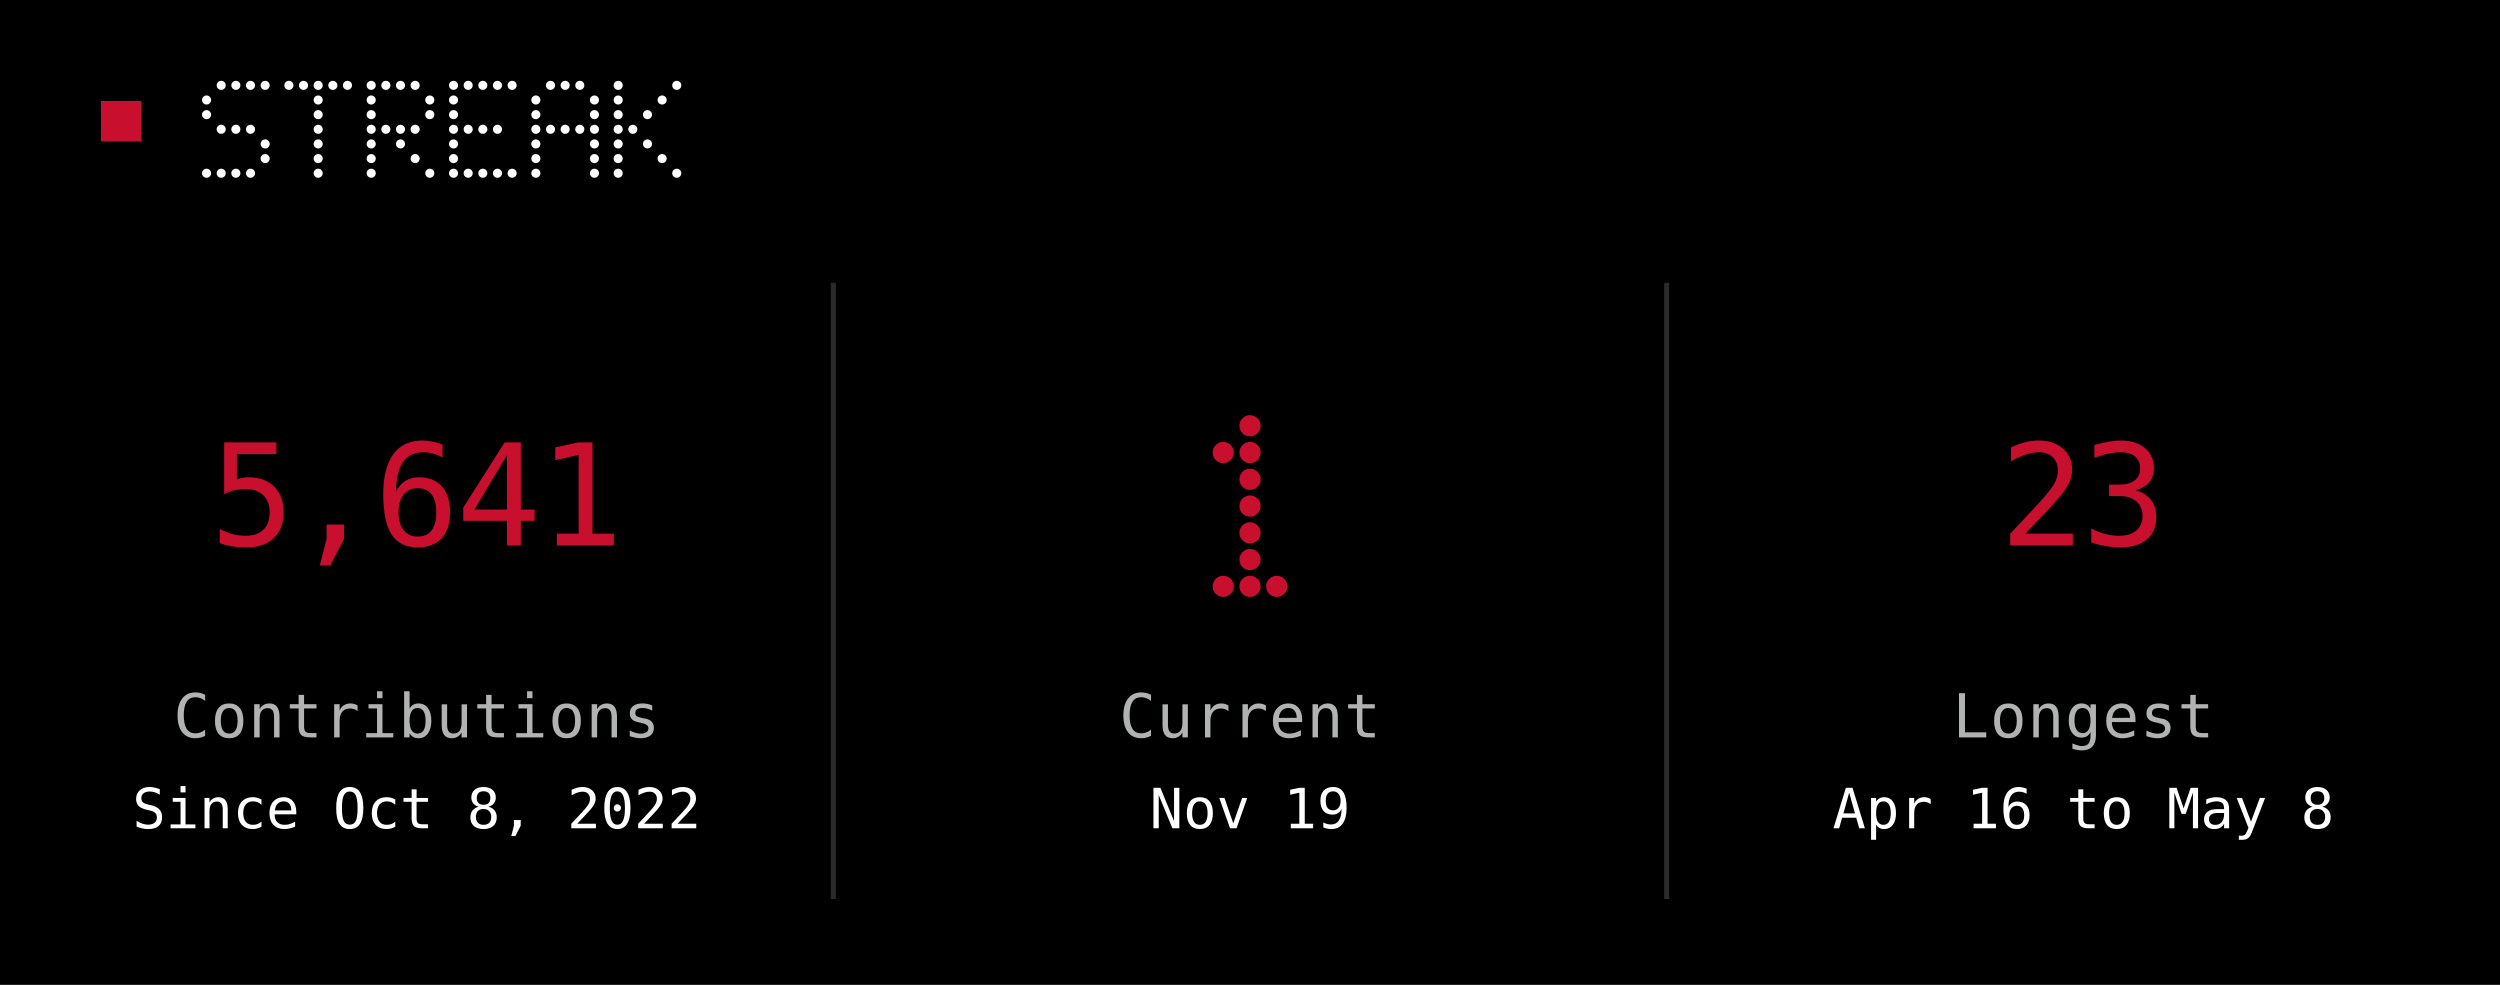
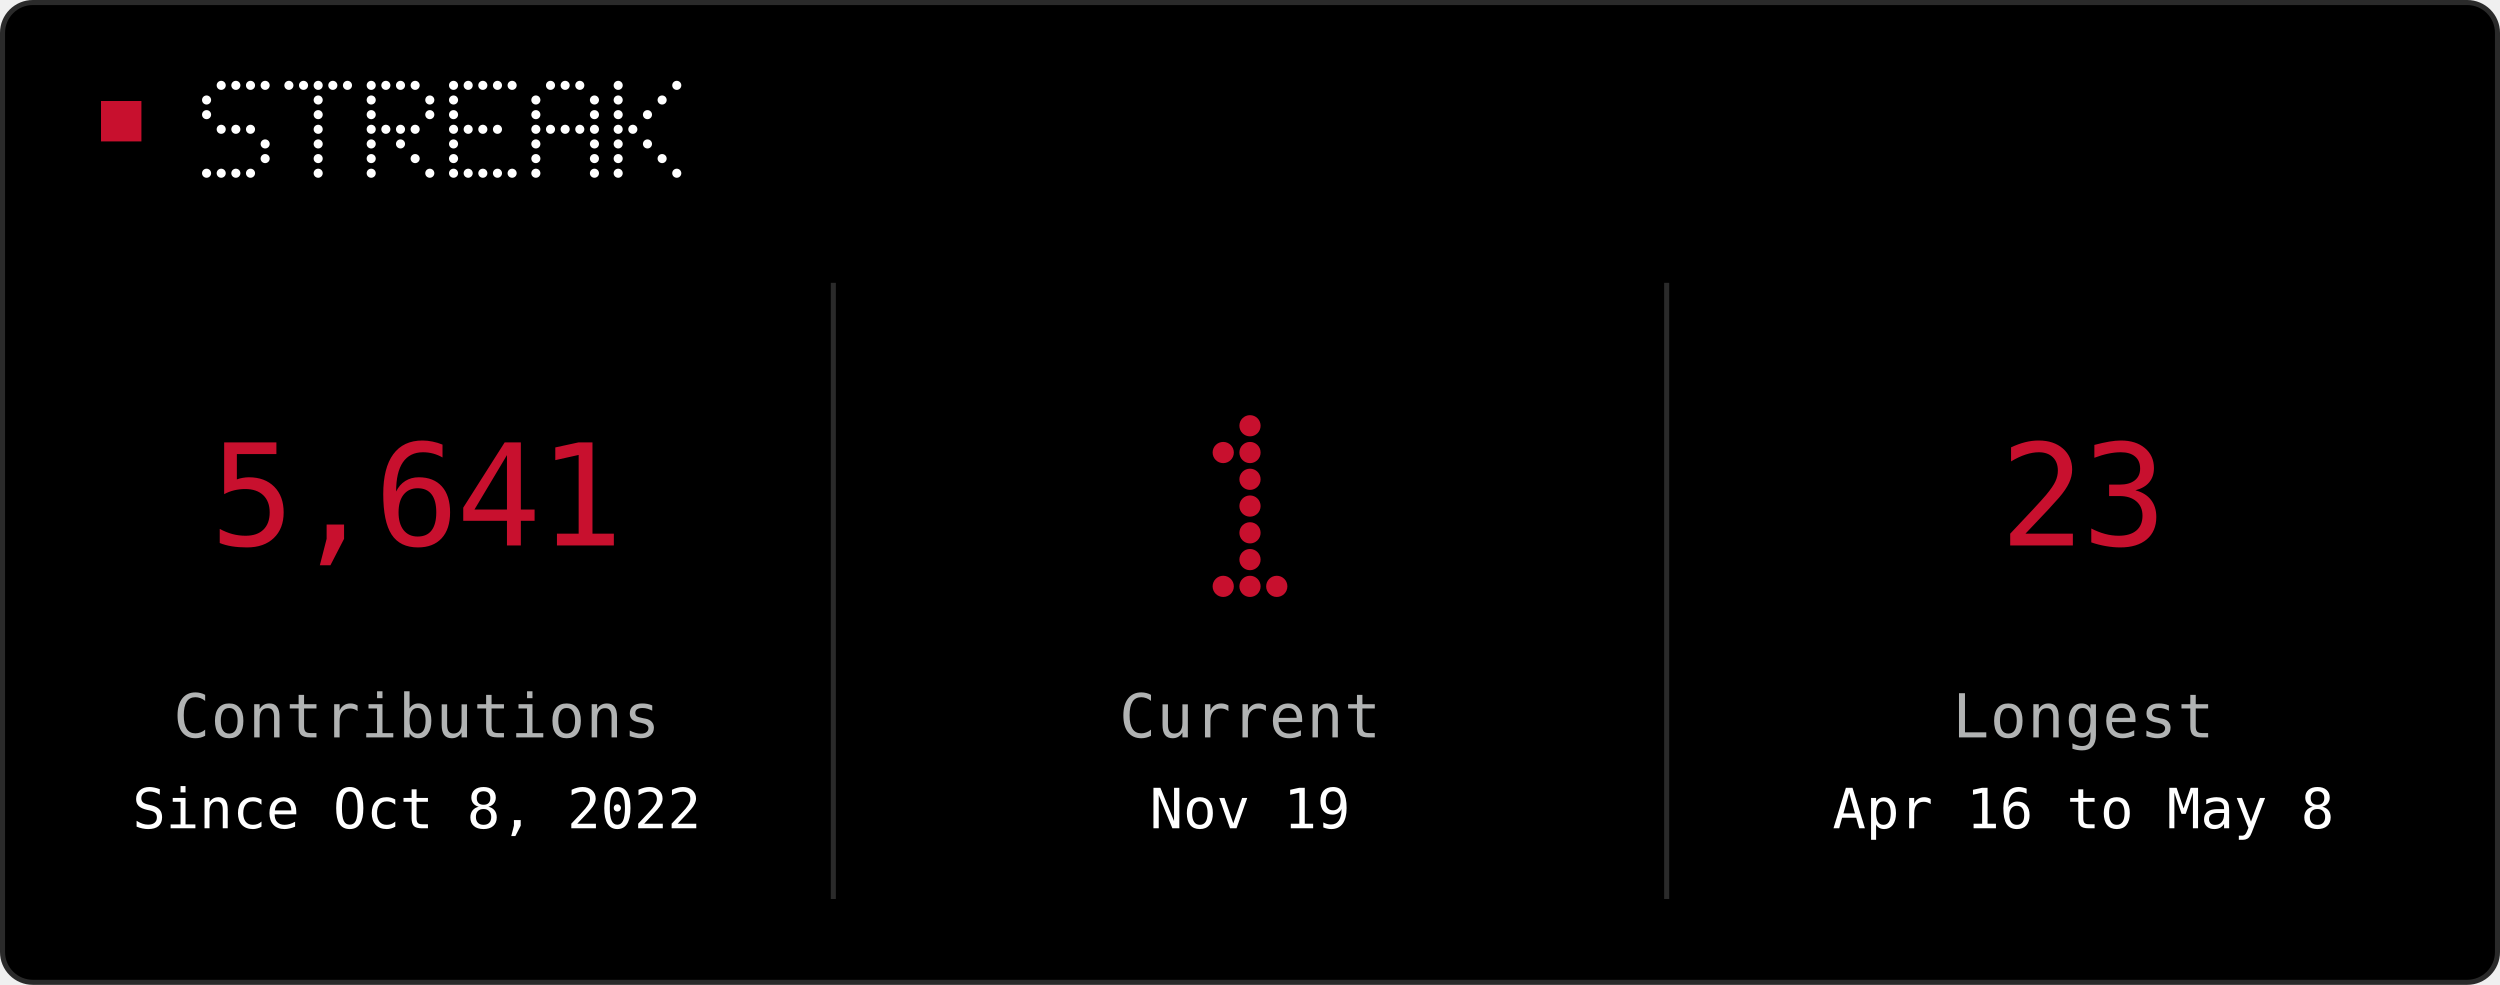
<svg xmlns="http://www.w3.org/2000/svg" width="495" height="195" viewBox="0 0 495 195" role="img">
-   <rect width="495" height="195" fill="#000000" />
+   <rect x="0.5" y="0.5" width="494" height="194" rx="6" fill="#000000" stroke="#2A2A2A" stroke-width="1" />
  <rect x="20" y="20" width="8" height="8" fill="#C8102E" />
  <circle cx="43.8" cy="16.9" r="0.90" fill="#FFFFFF" />
  <circle cx="46.7" cy="16.9" r="0.90" fill="#FFFFFF" />
  <circle cx="49.6" cy="16.9" r="0.90" fill="#FFFFFF" />
  <circle cx="52.5" cy="16.9" r="0.90" fill="#FFFFFF" />
  <circle cx="40.9" cy="19.8" r="0.90" fill="#FFFFFF" />
  <circle cx="40.9" cy="22.7" r="0.90" fill="#FFFFFF" />
  <circle cx="43.8" cy="25.6" r="0.90" fill="#FFFFFF" />
  <circle cx="46.7" cy="25.6" r="0.90" fill="#FFFFFF" />
  <circle cx="49.6" cy="25.6" r="0.90" fill="#FFFFFF" />
  <circle cx="52.5" cy="28.5" r="0.90" fill="#FFFFFF" />
  <circle cx="52.5" cy="31.4" r="0.90" fill="#FFFFFF" />
  <circle cx="40.9" cy="34.3" r="0.90" fill="#FFFFFF" />
  <circle cx="43.8" cy="34.3" r="0.90" fill="#FFFFFF" />
  <circle cx="46.7" cy="34.3" r="0.90" fill="#FFFFFF" />
  <circle cx="49.6" cy="34.3" r="0.90" fill="#FFFFFF" />
  <circle cx="57.2" cy="16.9" r="0.90" fill="#FFFFFF" />
  <circle cx="60.1" cy="16.9" r="0.90" fill="#FFFFFF" />
  <circle cx="63.0" cy="16.9" r="0.90" fill="#FFFFFF" />
  <circle cx="65.9" cy="16.9" r="0.90" fill="#FFFFFF" />
  <circle cx="68.8" cy="16.9" r="0.90" fill="#FFFFFF" />
  <circle cx="63.0" cy="19.8" r="0.90" fill="#FFFFFF" />
  <circle cx="63.0" cy="22.7" r="0.90" fill="#FFFFFF" />
  <circle cx="63.0" cy="25.6" r="0.90" fill="#FFFFFF" />
  <circle cx="63.0" cy="28.5" r="0.90" fill="#FFFFFF" />
  <circle cx="63.0" cy="31.4" r="0.90" fill="#FFFFFF" />
  <circle cx="63.0" cy="34.3" r="0.90" fill="#FFFFFF" />
  <circle cx="73.5" cy="16.9" r="0.90" fill="#FFFFFF" />
  <circle cx="76.4" cy="16.9" r="0.90" fill="#FFFFFF" />
  <circle cx="79.3" cy="16.9" r="0.90" fill="#FFFFFF" />
  <circle cx="82.2" cy="16.9" r="0.90" fill="#FFFFFF" />
  <circle cx="73.5" cy="19.8" r="0.90" fill="#FFFFFF" />
  <circle cx="85.1" cy="19.8" r="0.90" fill="#FFFFFF" />
  <circle cx="73.5" cy="22.7" r="0.90" fill="#FFFFFF" />
  <circle cx="85.1" cy="22.7" r="0.90" fill="#FFFFFF" />
  <circle cx="73.5" cy="25.6" r="0.90" fill="#FFFFFF" />
  <circle cx="76.4" cy="25.6" r="0.90" fill="#FFFFFF" />
  <circle cx="79.3" cy="25.6" r="0.90" fill="#FFFFFF" />
  <circle cx="82.2" cy="25.6" r="0.90" fill="#FFFFFF" />
  <circle cx="73.5" cy="28.5" r="0.90" fill="#FFFFFF" />
  <circle cx="79.3" cy="28.5" r="0.90" fill="#FFFFFF" />
  <circle cx="73.5" cy="31.4" r="0.90" fill="#FFFFFF" />
  <circle cx="82.2" cy="31.4" r="0.90" fill="#FFFFFF" />
  <circle cx="73.5" cy="34.3" r="0.90" fill="#FFFFFF" />
  <circle cx="85.1" cy="34.3" r="0.90" fill="#FFFFFF" />
  <circle cx="89.8" cy="16.9" r="0.90" fill="#FFFFFF" />
  <circle cx="92.7" cy="16.9" r="0.90" fill="#FFFFFF" />
  <circle cx="95.6" cy="16.9" r="0.90" fill="#FFFFFF" />
  <circle cx="98.5" cy="16.9" r="0.90" fill="#FFFFFF" />
  <circle cx="101.4" cy="16.9" r="0.90" fill="#FFFFFF" />
  <circle cx="89.8" cy="19.8" r="0.90" fill="#FFFFFF" />
  <circle cx="89.8" cy="22.7" r="0.90" fill="#FFFFFF" />
  <circle cx="89.8" cy="25.6" r="0.90" fill="#FFFFFF" />
  <circle cx="92.7" cy="25.6" r="0.90" fill="#FFFFFF" />
  <circle cx="95.6" cy="25.6" r="0.90" fill="#FFFFFF" />
  <circle cx="98.5" cy="25.6" r="0.90" fill="#FFFFFF" />
  <circle cx="89.8" cy="28.5" r="0.90" fill="#FFFFFF" />
  <circle cx="89.8" cy="31.4" r="0.90" fill="#FFFFFF" />
  <circle cx="89.8" cy="34.3" r="0.90" fill="#FFFFFF" />
  <circle cx="92.7" cy="34.3" r="0.90" fill="#FFFFFF" />
  <circle cx="95.6" cy="34.3" r="0.90" fill="#FFFFFF" />
  <circle cx="98.5" cy="34.3" r="0.90" fill="#FFFFFF" />
  <circle cx="101.4" cy="34.3" r="0.90" fill="#FFFFFF" />
  <circle cx="109.0" cy="16.9" r="0.90" fill="#FFFFFF" />
  <circle cx="111.9" cy="16.9" r="0.90" fill="#FFFFFF" />
  <circle cx="114.8" cy="16.9" r="0.90" fill="#FFFFFF" />
  <circle cx="106.1" cy="19.8" r="0.90" fill="#FFFFFF" />
  <circle cx="117.7" cy="19.8" r="0.90" fill="#FFFFFF" />
  <circle cx="106.1" cy="22.7" r="0.90" fill="#FFFFFF" />
  <circle cx="117.7" cy="22.7" r="0.90" fill="#FFFFFF" />
  <circle cx="106.1" cy="25.6" r="0.90" fill="#FFFFFF" />
  <circle cx="109.0" cy="25.6" r="0.90" fill="#FFFFFF" />
  <circle cx="111.9" cy="25.6" r="0.90" fill="#FFFFFF" />
  <circle cx="114.8" cy="25.6" r="0.90" fill="#FFFFFF" />
  <circle cx="117.7" cy="25.6" r="0.90" fill="#FFFFFF" />
  <circle cx="106.1" cy="28.5" r="0.90" fill="#FFFFFF" />
  <circle cx="117.7" cy="28.5" r="0.90" fill="#FFFFFF" />
  <circle cx="106.1" cy="31.4" r="0.90" fill="#FFFFFF" />
  <circle cx="117.7" cy="31.4" r="0.90" fill="#FFFFFF" />
  <circle cx="106.1" cy="34.3" r="0.90" fill="#FFFFFF" />
  <circle cx="117.7" cy="34.3" r="0.90" fill="#FFFFFF" />
  <circle cx="122.4" cy="16.9" r="0.90" fill="#FFFFFF" />
  <circle cx="134.0" cy="16.9" r="0.90" fill="#FFFFFF" />
  <circle cx="122.4" cy="19.8" r="0.90" fill="#FFFFFF" />
  <circle cx="131.1" cy="19.8" r="0.90" fill="#FFFFFF" />
  <circle cx="122.4" cy="22.7" r="0.90" fill="#FFFFFF" />
  <circle cx="128.2" cy="22.7" r="0.90" fill="#FFFFFF" />
  <circle cx="122.4" cy="25.6" r="0.90" fill="#FFFFFF" />
  <circle cx="125.3" cy="25.6" r="0.90" fill="#FFFFFF" />
  <circle cx="122.4" cy="28.5" r="0.90" fill="#FFFFFF" />
  <circle cx="128.2" cy="28.5" r="0.90" fill="#FFFFFF" />
  <circle cx="122.4" cy="31.4" r="0.90" fill="#FFFFFF" />
  <circle cx="131.1" cy="31.4" r="0.90" fill="#FFFFFF" />
  <circle cx="122.4" cy="34.3" r="0.90" fill="#FFFFFF" />
  <circle cx="134.0" cy="34.3" r="0.90" fill="#FFFFFF" />
  <line x1="165.0" y1="56" x2="165.0" y2="178" stroke="#2A2A2A" />
  <line x1="330.0" y1="56" x2="330.0" y2="178" stroke="#2A2A2A" />
  <text x="82.5" y="108" fill="#C8102E" text-anchor="middle" font-family="ui-monospace, Geist Mono, monospace" font-size="28" letter-spacing="-0.6" dominant-baseline="auto">5,641</text>
  <text x="82.5" y="146" fill="#B1B3B3" text-anchor="middle" font-family="ui-monospace, Geist Mono, monospace" font-size="12" letter-spacing="0.2" dominant-baseline="auto">Contributions</text>
  <text x="82.5" y="164" fill="#FFFFFF" text-anchor="middle" font-family="ui-monospace, Geist Mono, monospace" font-size="11" letter-spacing="0" dominant-baseline="auto">Since Oct 8, 2022</text>
  <circle cx="247.5" cy="84.3" r="2.10" fill="#C8102E" />
  <circle cx="242.2" cy="89.6" r="2.10" fill="#C8102E" />
  <circle cx="247.5" cy="89.6" r="2.10" fill="#C8102E" />
  <circle cx="247.5" cy="94.9" r="2.10" fill="#C8102E" />
  <circle cx="247.5" cy="100.2" r="2.10" fill="#C8102E" />
  <circle cx="247.5" cy="105.5" r="2.10" fill="#C8102E" />
  <circle cx="247.5" cy="110.8" r="2.10" fill="#C8102E" />
  <circle cx="242.2" cy="116.1" r="2.10" fill="#C8102E" />
  <circle cx="247.5" cy="116.1" r="2.10" fill="#C8102E" />
  <circle cx="252.8" cy="116.1" r="2.10" fill="#C8102E" />
  <text x="247.5" y="146" fill="#B1B3B3" text-anchor="middle" font-family="ui-monospace, Geist Mono, monospace" font-size="12" letter-spacing="0.2" dominant-baseline="auto">Current</text>
  <text x="247.5" y="164" fill="#FFFFFF" text-anchor="middle" font-family="ui-monospace, Geist Mono, monospace" font-size="11" letter-spacing="0" dominant-baseline="auto">Nov 19</text>
  <text x="412.5" y="108" fill="#C8102E" text-anchor="middle" font-family="ui-monospace, Geist Mono, monospace" font-size="28" letter-spacing="-0.6" dominant-baseline="auto">23</text>
  <text x="412.5" y="146" fill="#B1B3B3" text-anchor="middle" font-family="ui-monospace, Geist Mono, monospace" font-size="12" letter-spacing="0.2" dominant-baseline="auto">Longest</text>
  <text x="412.5" y="164" fill="#FFFFFF" text-anchor="middle" font-family="ui-monospace, Geist Mono, monospace" font-size="11" letter-spacing="0" dominant-baseline="auto">Apr 16 to May 8</text>
</svg>
